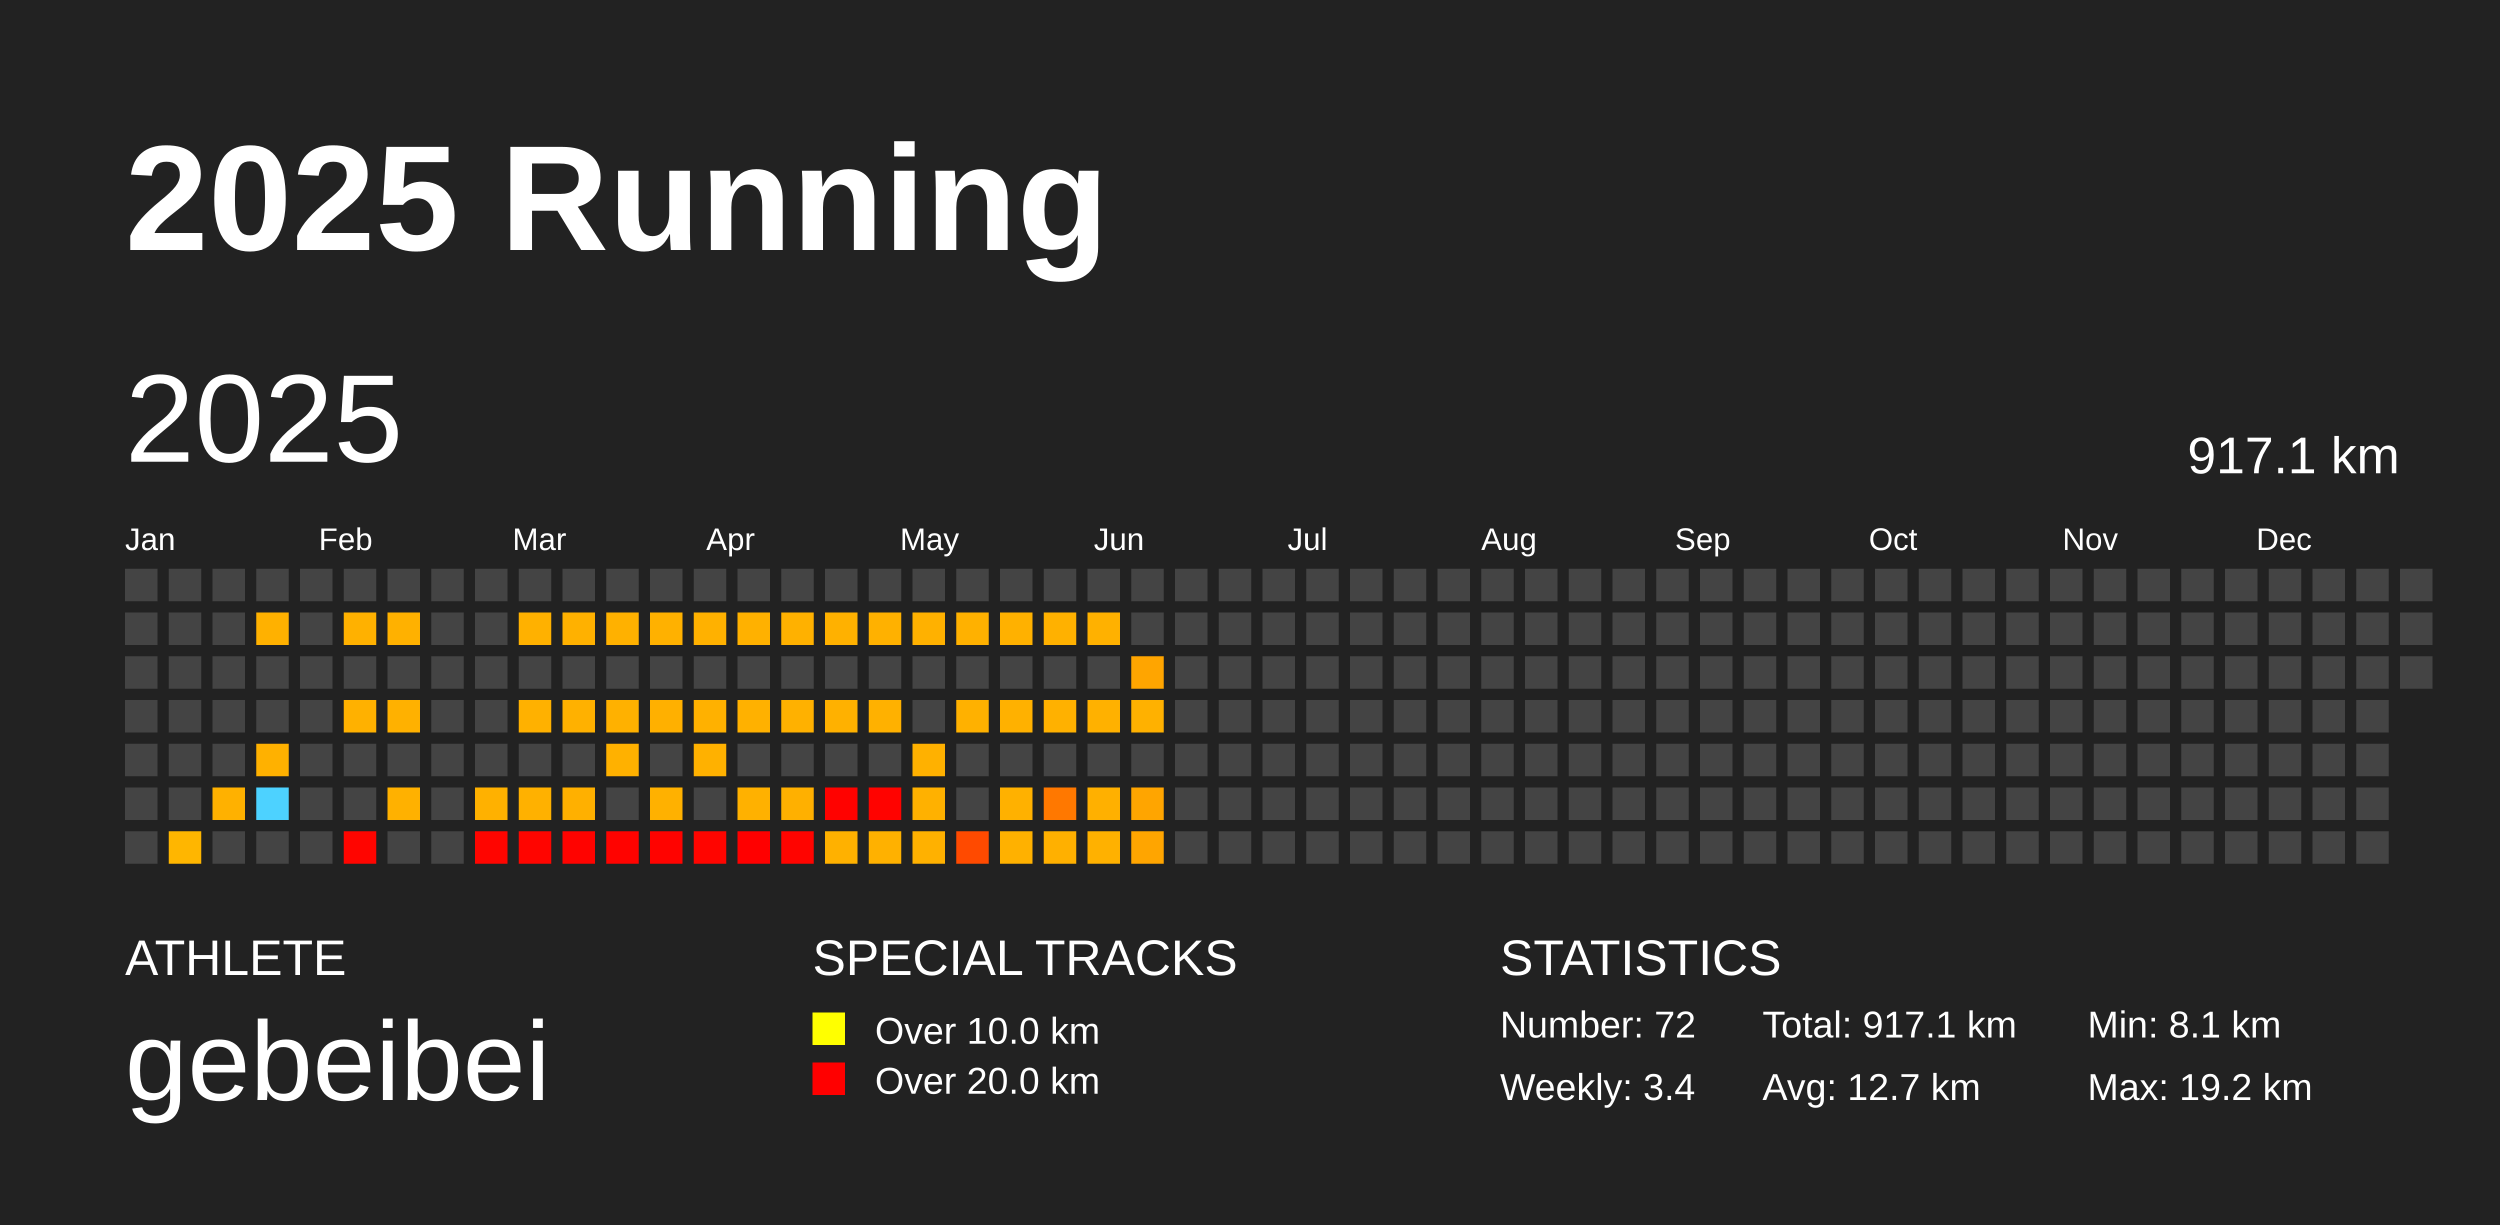
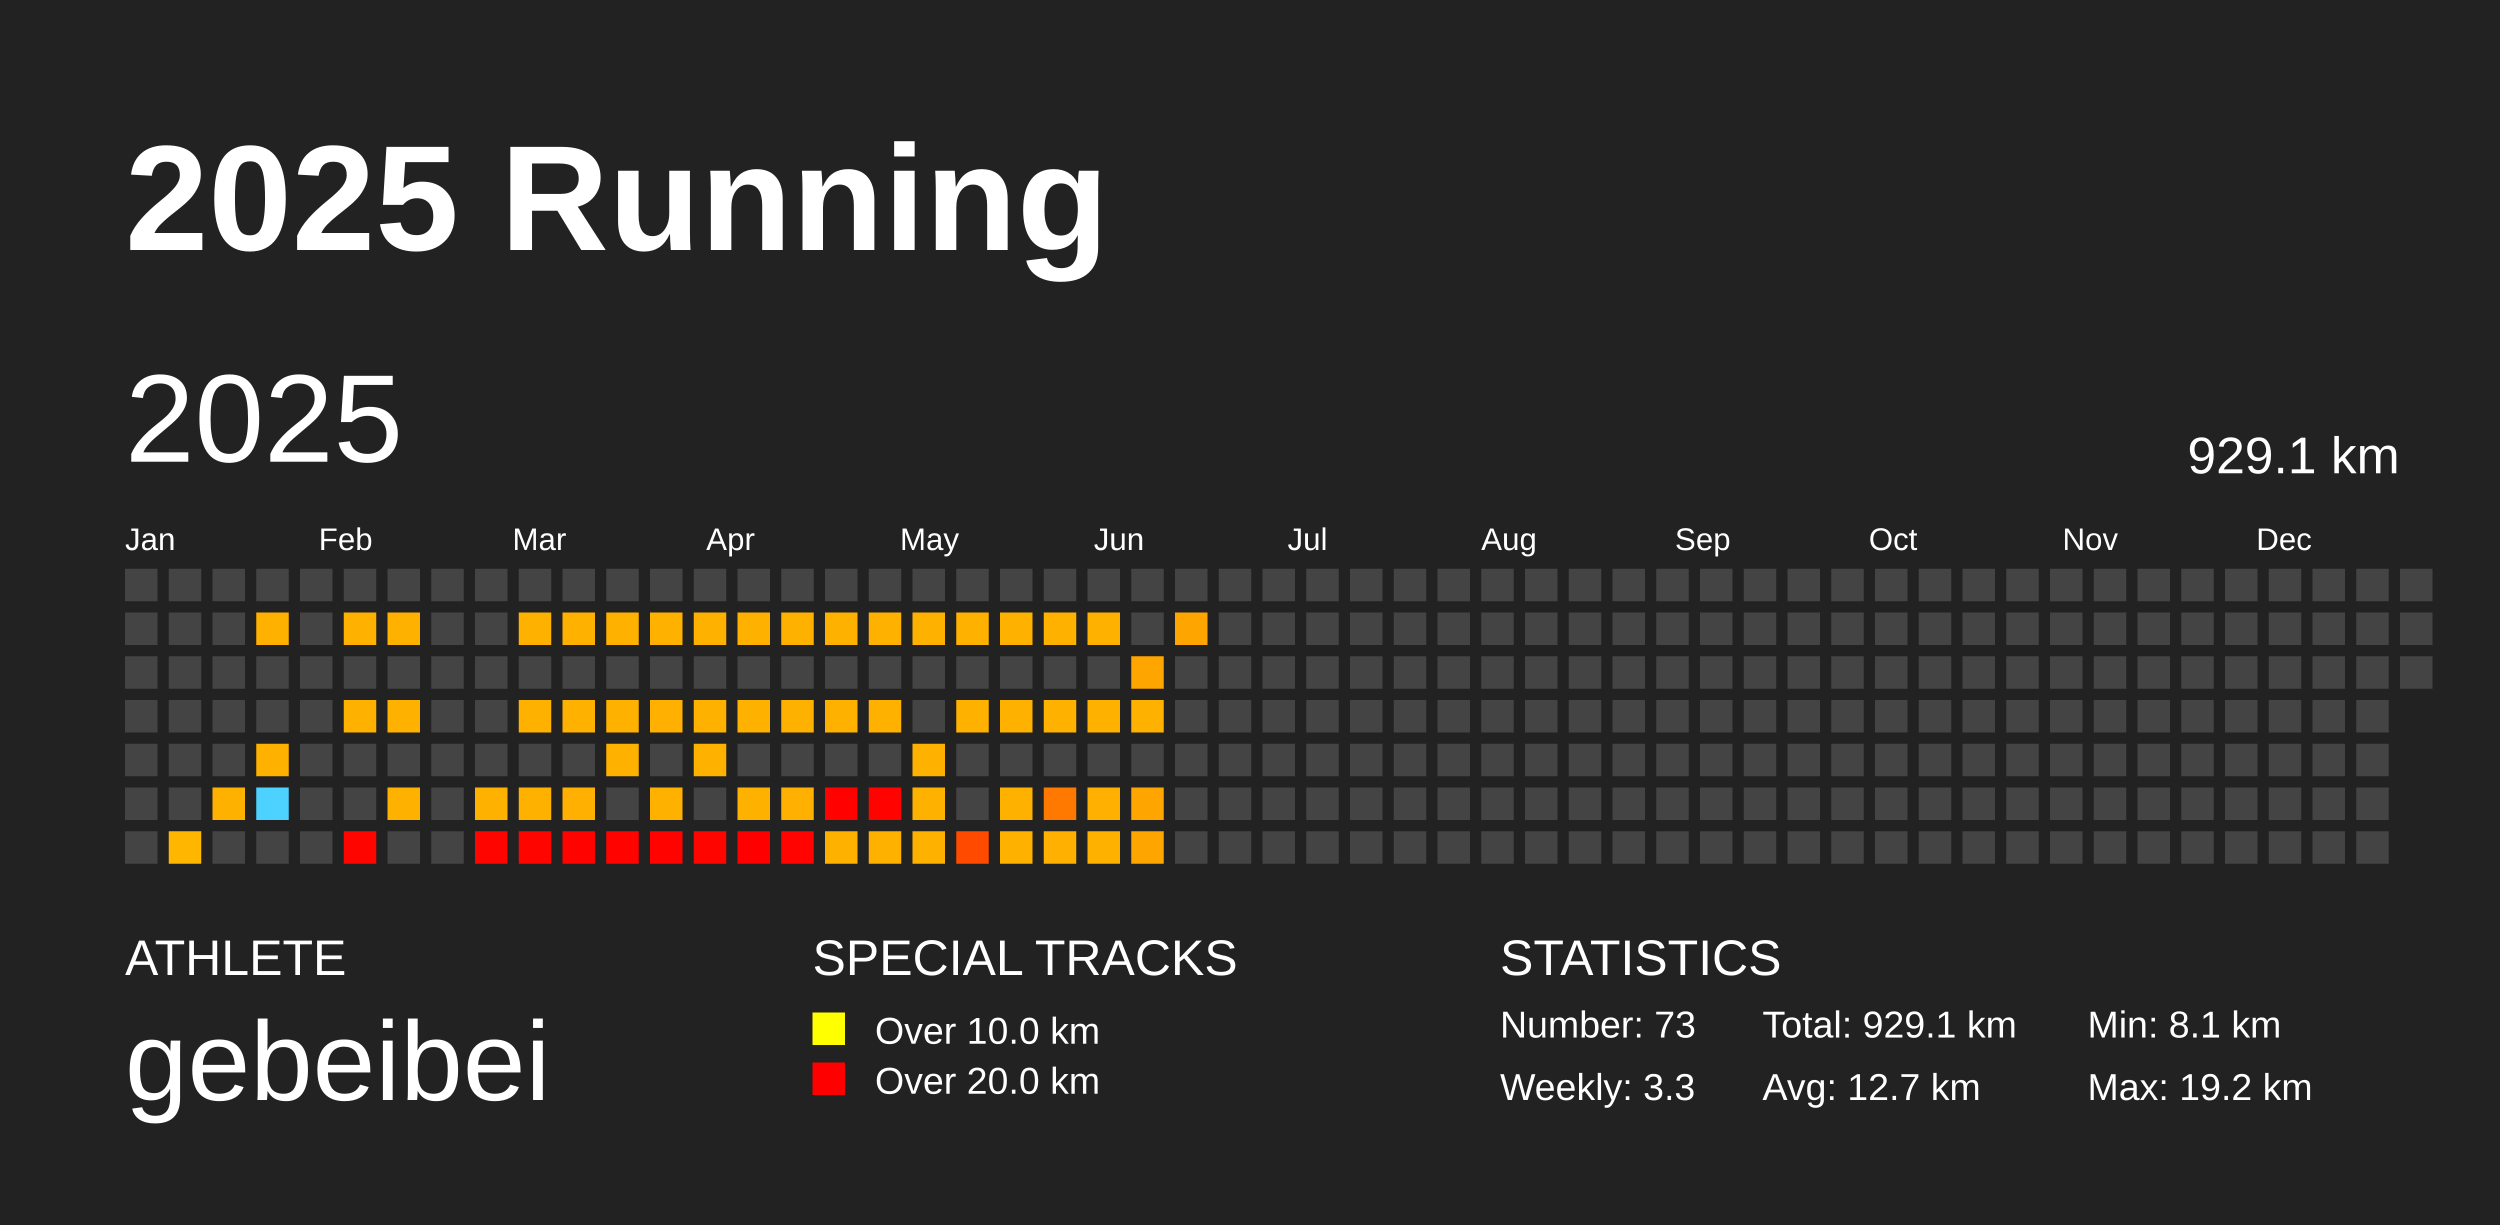
<svg xmlns="http://www.w3.org/2000/svg" baseProfile="full" height="98mm" version="1.1" viewBox="0,0,200,98" width="200mm">
  <defs />
  <rect fill="#222222" height="98" width="200" x="0" y="0" />
  <text fill="#FFFFFF" style="font-size:12px; font-family:Arial; font-weight:bold;" x="10" y="20">2025 Running</text>
  <text fill="#FFFFFF" style="font-size:4px; font-family:Arial" x="10" y="78">ATHLETE</text>
  <text fill="#FFFFFF" style="font-size:9px; font-family:Arial" x="10" y="88">gebeibei</text>
  <text fill="#FFFFFF" style="font-size:4px; font-family:Arial" x="65" y="78">SPECIAL TRACKS</text>
  <rect fill="yellow" height="2.6" width="2.6" x="65" y="81" />
  <text fill="#FFFFFF" style="font-size:3px; font-family:Arial" x="70" y="83.5">Over 10.0 km</text>
  <rect fill="red" height="2.6" width="2.6" x="65" y="85" />
  <text fill="#FFFFFF" style="font-size:3px; font-family:Arial" x="70" y="87.5">Over 20.0 km</text>
  <text fill="#FFFFFF" style="font-size:4px; font-family:Arial" x="120" y="78">STATISTICS</text>
-   <text fill="#FFFFFF" style="font-size:3px; font-family:Arial" x="120" y="83">Number: 72</text>
-   <text fill="#FFFFFF" style="font-size:3px; font-family:Arial" x="120" y="88">Weekly: 3.4</text>
-   <text fill="#FFFFFF" style="font-size:3px; font-family:Arial" x="141" y="83">Total: 917.1 km</text>
+   <text fill="#FFFFFF" style="font-size:3px; font-family:Arial" x="120" y="83">Number: 73</text>
+   <text fill="#FFFFFF" style="font-size:3px; font-family:Arial" x="120" y="88">Weekly: 3.3</text>
+   <text fill="#FFFFFF" style="font-size:3px; font-family:Arial" x="141" y="83">Total: 929.1 km</text>
  <text fill="#FFFFFF" style="font-size:3px; font-family:Arial" x="141" y="88">Avg: 12.7 km</text>
  <text fill="#FFFFFF" style="font-size:3px; font-family:Arial" x="167" y="83">Min: 8.1 km</text>
  <text fill="#FFFFFF" style="font-size:3px; font-family:Arial" x="167" y="88">Max: 19.2 km</text>
  <text dominant-baseline="hanging" fill="#FFFFFF" style="font-size:10.0px; font-family:Arial;" x="10" y="30">2025</text>
-   <text dominant-baseline="hanging" fill="#FFFFFF" style="font-size:4.125px; font-family:Arial;" x="175" y="35">917.1 km</text>
+   <text dominant-baseline="hanging" fill="#FFFFFF" style="font-size:4.125px; font-family:Arial;" x="175" y="35">929.1 km</text>
  <text fill="#FFFFFF" style="font-size:2.5px; font-family:Arial" x="10.0" y="44">Jan</text>
  <text fill="#FFFFFF" style="font-size:2.5px; font-family:Arial" x="25.5" y="44">Feb</text>
  <text fill="#FFFFFF" style="font-size:2.5px; font-family:Arial" x="41.0" y="44">Mar</text>
  <text fill="#FFFFFF" style="font-size:2.5px; font-family:Arial" x="56.5" y="44">Apr</text>
  <text fill="#FFFFFF" style="font-size:2.5px; font-family:Arial" x="72.0" y="44">May</text>
  <text fill="#FFFFFF" style="font-size:2.5px; font-family:Arial" x="87.5" y="44">Jun</text>
  <text fill="#FFFFFF" style="font-size:2.5px; font-family:Arial" x="103.0" y="44">Jul</text>
  <text fill="#FFFFFF" style="font-size:2.5px; font-family:Arial" x="118.5" y="44">Aug</text>
  <text fill="#FFFFFF" style="font-size:2.5px; font-family:Arial" x="134.0" y="44">Sep</text>
  <text fill="#FFFFFF" style="font-size:2.5px; font-family:Arial" x="149.5" y="44">Oct</text>
  <text fill="#FFFFFF" style="font-size:2.5px; font-family:Arial" x="165.0" y="44">Nov</text>
  <text fill="#FFFFFF" style="font-size:2.5px; font-family:Arial" x="180.5" y="44">Dec</text>
  <rect fill="#444444" height="2.6" width="2.6" x="10.0" y="45.5" />
  <rect fill="#444444" height="2.6" width="2.6" x="10.0" y="49.0" />
  <rect fill="#444444" height="2.6" width="2.6" x="10.0" y="52.5" />
  <rect fill="#444444" height="2.6" width="2.6" x="10.0" y="56.0" />
  <rect fill="#444444" height="2.6" width="2.6" x="10.0" y="59.5" />
  <rect fill="#444444" height="2.6" width="2.6" x="10.0" y="63.0" />
  <rect fill="#444444" height="2.6" width="2.6" x="10.0" y="66.5" />
  <rect fill="#444444" height="2.6" width="2.6" x="13.5" y="45.5" />
  <rect fill="#444444" height="2.6" width="2.6" x="13.5" y="49.0" />
  <rect fill="#444444" height="2.6" width="2.6" x="13.5" y="52.5" />
  <rect fill="#444444" height="2.6" width="2.6" x="13.5" y="56.0" />
  <rect fill="#444444" height="2.6" width="2.6" x="13.5" y="59.5" />
  <rect fill="#444444" height="2.6" width="2.6" x="13.5" y="63.0" />
  <rect fill="#ffb600" height="2.6" width="2.6" x="13.5" y="66.5" />
  <rect fill="#444444" height="2.6" width="2.6" x="17.0" y="45.5" />
  <rect fill="#444444" height="2.6" width="2.6" x="17.0" y="49.0" />
  <rect fill="#444444" height="2.6" width="2.6" x="17.0" y="52.5" />
  <rect fill="#444444" height="2.6" width="2.6" x="17.0" y="56.0" />
  <rect fill="#444444" height="2.6" width="2.6" x="17.0" y="59.5" />
  <rect fill="#ffb100" height="2.6" width="2.6" x="17.0" y="63.0" />
  <rect fill="#444444" height="2.6" width="2.6" x="17.0" y="66.5" />
  <rect fill="#444444" height="2.6" width="2.6" x="20.5" y="45.5" />
  <rect fill="#ffb100" height="2.6" width="2.6" x="20.5" y="49.0" />
  <rect fill="#444444" height="2.6" width="2.6" x="20.5" y="52.5" />
  <rect fill="#444444" height="2.6" width="2.6" x="20.5" y="56.0" />
  <rect fill="#ffb100" height="2.6" width="2.6" x="20.5" y="59.5" />
  <rect fill="#4dd2ff" height="2.6" width="2.6" x="20.5" y="63.0" />
  <rect fill="#444444" height="2.6" width="2.6" x="20.5" y="66.5" />
  <rect fill="#444444" height="2.6" width="2.6" x="24.0" y="45.5" />
  <rect fill="#444444" height="2.6" width="2.6" x="24.0" y="49.0" />
  <rect fill="#444444" height="2.6" width="2.6" x="24.0" y="52.5" />
  <rect fill="#444444" height="2.6" width="2.6" x="24.0" y="56.0" />
  <rect fill="#444444" height="2.6" width="2.6" x="24.0" y="59.5" />
  <rect fill="#444444" height="2.6" width="2.6" x="24.0" y="63.0" />
  <rect fill="#444444" height="2.6" width="2.6" x="24.0" y="66.5" />
  <rect fill="#444444" height="2.6" width="2.6" x="27.5" y="45.5" />
  <rect fill="#ffb100" height="2.6" width="2.6" x="27.5" y="49.0" />
  <rect fill="#444444" height="2.6" width="2.6" x="27.5" y="52.5" />
  <rect fill="#ffb100" height="2.6" width="2.6" x="27.5" y="56.0" />
  <rect fill="#444444" height="2.6" width="2.6" x="27.5" y="59.5" />
  <rect fill="#444444" height="2.6" width="2.6" x="27.5" y="63.0" />
  <rect fill="#ff0500" height="2.6" width="2.6" x="27.5" y="66.5" />
  <rect fill="#444444" height="2.6" width="2.6" x="31.0" y="45.5" />
  <rect fill="#ffb100" height="2.6" width="2.6" x="31.0" y="49.0" />
  <rect fill="#444444" height="2.6" width="2.6" x="31.0" y="52.5" />
  <rect fill="#ffb100" height="2.6" width="2.6" x="31.0" y="56.0" />
  <rect fill="#444444" height="2.6" width="2.6" x="31.0" y="59.5" />
  <rect fill="#ffb100" height="2.6" width="2.6" x="31.0" y="63.0" />
  <rect fill="#444444" height="2.6" width="2.6" x="31.0" y="66.5" />
  <rect fill="#444444" height="2.6" width="2.6" x="34.5" y="45.5" />
  <rect fill="#444444" height="2.6" width="2.6" x="34.5" y="49.0" />
  <rect fill="#444444" height="2.6" width="2.6" x="34.5" y="52.5" />
  <rect fill="#444444" height="2.6" width="2.6" x="34.5" y="56.0" />
  <rect fill="#444444" height="2.6" width="2.6" x="34.5" y="59.5" />
  <rect fill="#444444" height="2.6" width="2.6" x="34.5" y="63.0" />
  <rect fill="#444444" height="2.6" width="2.6" x="34.5" y="66.5" />
  <rect fill="#444444" height="2.6" width="2.6" x="38.0" y="45.5" />
  <rect fill="#444444" height="2.6" width="2.6" x="38.0" y="49.0" />
  <rect fill="#444444" height="2.6" width="2.6" x="38.0" y="52.5" />
  <rect fill="#444444" height="2.6" width="2.6" x="38.0" y="56.0" />
  <rect fill="#444444" height="2.6" width="2.6" x="38.0" y="59.5" />
  <rect fill="#ffb100" height="2.6" width="2.6" x="38.0" y="63.0" />
  <rect fill="#ff0500" height="2.6" width="2.6" x="38.0" y="66.5" />
  <rect fill="#444444" height="2.6" width="2.6" x="41.5" y="45.5" />
  <rect fill="#ffb100" height="2.6" width="2.6" x="41.5" y="49.0" />
  <rect fill="#444444" height="2.6" width="2.6" x="41.5" y="52.5" />
  <rect fill="#ffb100" height="2.6" width="2.6" x="41.5" y="56.0" />
  <rect fill="#444444" height="2.6" width="2.6" x="41.5" y="59.5" />
  <rect fill="#ffb100" height="2.6" width="2.6" x="41.5" y="63.0" />
  <rect fill="#ff0500" height="2.6" width="2.6" x="41.5" y="66.5" />
  <rect fill="#444444" height="2.6" width="2.6" x="45.0" y="45.5" />
  <rect fill="#ffb100" height="2.6" width="2.6" x="45.0" y="49.0" />
  <rect fill="#444444" height="2.6" width="2.6" x="45.0" y="52.5" />
  <rect fill="#ffb100" height="2.6" width="2.6" x="45.0" y="56.0" />
  <rect fill="#444444" height="2.6" width="2.6" x="45.0" y="59.5" />
  <rect fill="#ffb000" height="2.6" width="2.6" x="45.0" y="63.0" />
  <rect fill="#ff0300" height="2.6" width="2.6" x="45.0" y="66.5" />
  <rect fill="#444444" height="2.6" width="2.6" x="48.5" y="45.5" />
  <rect fill="#ffb100" height="2.6" width="2.6" x="48.5" y="49.0" />
  <rect fill="#444444" height="2.6" width="2.6" x="48.5" y="52.5" />
  <rect fill="#ffb100" height="2.6" width="2.6" x="48.5" y="56.0" />
  <rect fill="#ffb100" height="2.6" width="2.6" x="48.5" y="59.5" />
  <rect fill="#444444" height="2.6" width="2.6" x="48.5" y="63.0" />
  <rect fill="#ff0300" height="2.6" width="2.6" x="48.5" y="66.5" />
  <rect fill="#444444" height="2.6" width="2.6" x="52.0" y="45.5" />
  <rect fill="#ffb100" height="2.6" width="2.6" x="52.0" y="49.0" />
  <rect fill="#444444" height="2.6" width="2.6" x="52.0" y="52.5" />
  <rect fill="#ffb000" height="2.6" width="2.6" x="52.0" y="56.0" />
  <rect fill="#444444" height="2.6" width="2.6" x="52.0" y="59.5" />
  <rect fill="#ffb100" height="2.6" width="2.6" x="52.0" y="63.0" />
  <rect fill="#ff0300" height="2.6" width="2.6" x="52.0" y="66.5" />
  <rect fill="#444444" height="2.6" width="2.6" x="55.5" y="45.5" />
  <rect fill="#ffb100" height="2.6" width="2.6" x="55.5" y="49.0" />
  <rect fill="#444444" height="2.6" width="2.6" x="55.5" y="52.5" />
  <rect fill="#ffb100" height="2.6" width="2.6" x="55.5" y="56.0" />
  <rect fill="#ffb100" height="2.6" width="2.6" x="55.5" y="59.5" />
  <rect fill="#444444" height="2.6" width="2.6" x="55.5" y="63.0" />
  <rect fill="#ff0500" height="2.6" width="2.6" x="55.5" y="66.5" />
  <rect fill="#444444" height="2.6" width="2.6" x="59.0" y="45.5" />
  <rect fill="#ffb100" height="2.6" width="2.6" x="59.0" y="49.0" />
  <rect fill="#444444" height="2.6" width="2.6" x="59.0" y="52.5" />
  <rect fill="#ffb100" height="2.6" width="2.6" x="59.0" y="56.0" />
  <rect fill="#444444" height="2.6" width="2.6" x="59.0" y="59.5" />
  <rect fill="#ffb100" height="2.6" width="2.6" x="59.0" y="63.0" />
  <rect fill="#ff0000" height="2.6" width="2.6" x="59.0" y="66.5" />
  <rect fill="#444444" height="2.6" width="2.6" x="62.5" y="45.5" />
  <rect fill="#ffb100" height="2.6" width="2.6" x="62.5" y="49.0" />
  <rect fill="#444444" height="2.6" width="2.6" x="62.5" y="52.5" />
  <rect fill="#ffb100" height="2.6" width="2.6" x="62.5" y="56.0" />
  <rect fill="#444444" height="2.6" width="2.6" x="62.5" y="59.5" />
  <rect fill="#ffb000" height="2.6" width="2.6" x="62.5" y="63.0" />
  <rect fill="#ff0400" height="2.6" width="2.6" x="62.5" y="66.5" />
  <rect fill="#444444" height="2.6" width="2.6" x="66.0" y="45.5" />
  <rect fill="#ffb100" height="2.6" width="2.6" x="66.0" y="49.0" />
  <rect fill="#444444" height="2.6" width="2.6" x="66.0" y="52.5" />
  <rect fill="#ffb100" height="2.6" width="2.6" x="66.0" y="56.0" />
  <rect fill="#444444" height="2.6" width="2.6" x="66.0" y="59.5" />
  <rect fill="#ff0200" height="2.6" width="2.6" x="66.0" y="63.0" />
  <rect fill="#ffb100" height="2.6" width="2.6" x="66.0" y="66.5" />
  <rect fill="#444444" height="2.6" width="2.6" x="69.5" y="45.5" />
  <rect fill="#ffb100" height="2.6" width="2.6" x="69.5" y="49.0" />
  <rect fill="#444444" height="2.6" width="2.6" x="69.5" y="52.5" />
  <rect fill="#ffb100" height="2.6" width="2.6" x="69.5" y="56.0" />
  <rect fill="#444444" height="2.6" width="2.6" x="69.5" y="59.5" />
  <rect fill="#ff0300" height="2.6" width="2.6" x="69.5" y="63.0" />
  <rect fill="#ffb100" height="2.6" width="2.6" x="69.5" y="66.5" />
  <rect fill="#444444" height="2.6" width="2.6" x="73.0" y="45.5" />
  <rect fill="#ffb100" height="2.6" width="2.6" x="73.0" y="49.0" />
  <rect fill="#444444" height="2.6" width="2.6" x="73.0" y="52.5" />
  <rect fill="#444444" height="2.6" width="2.6" x="73.0" y="56.0" />
  <rect fill="#ffb100" height="2.6" width="2.6" x="73.0" y="59.5" />
  <rect fill="#ffb100" height="2.6" width="2.6" x="73.0" y="63.0" />
  <rect fill="#ffb100" height="2.6" width="2.6" x="73.0" y="66.5" />
  <rect fill="#444444" height="2.6" width="2.6" x="76.5" y="45.5" />
  <rect fill="#ffb100" height="2.6" width="2.6" x="76.5" y="49.0" />
  <rect fill="#444444" height="2.6" width="2.6" x="76.5" y="52.5" />
  <rect fill="#ffb100" height="2.6" width="2.6" x="76.5" y="56.0" />
  <rect fill="#444444" height="2.6" width="2.6" x="76.5" y="59.5" />
  <rect fill="#444444" height="2.6" width="2.6" x="76.5" y="63.0" />
  <rect fill="#ff4a00" height="2.6" width="2.6" x="76.5" y="66.5" />
  <rect fill="#444444" height="2.6" width="2.6" x="80.0" y="45.5" />
  <rect fill="#ffb100" height="2.6" width="2.6" x="80.0" y="49.0" />
  <rect fill="#444444" height="2.6" width="2.6" x="80.0" y="52.5" />
  <rect fill="#ffb100" height="2.6" width="2.6" x="80.0" y="56.0" />
  <rect fill="#444444" height="2.6" width="2.6" x="80.0" y="59.5" />
  <rect fill="#ffb100" height="2.6" width="2.6" x="80.0" y="63.0" />
  <rect fill="#ffb100" height="2.6" width="2.6" x="80.0" y="66.5" />
  <rect fill="#444444" height="2.6" width="2.6" x="83.5" y="45.5" />
  <rect fill="#ffb100" height="2.6" width="2.6" x="83.5" y="49.0" />
  <rect fill="#444444" height="2.6" width="2.6" x="83.5" y="52.5" />
  <rect fill="#ffb100" height="2.6" width="2.6" x="83.5" y="56.0" />
  <rect fill="#444444" height="2.6" width="2.6" x="83.5" y="59.5" />
  <rect fill="#ff7800" height="2.6" width="2.6" x="83.5" y="63.0" />
  <rect fill="#ffb000" height="2.6" width="2.6" x="83.5" y="66.5" />
  <rect fill="#444444" height="2.6" width="2.6" x="87.0" y="45.5" />
  <rect fill="#ffb100" height="2.6" width="2.6" x="87.0" y="49.0" />
  <rect fill="#444444" height="2.6" width="2.6" x="87.0" y="52.5" />
  <rect fill="#ffb100" height="2.6" width="2.6" x="87.0" y="56.0" />
  <rect fill="#444444" height="2.6" width="2.6" x="87.0" y="59.5" />
  <rect fill="#ffb000" height="2.6" width="2.6" x="87.0" y="63.0" />
  <rect fill="#ffb100" height="2.6" width="2.6" x="87.0" y="66.5" />
  <rect fill="#444444" height="2.6" width="2.6" x="90.5" y="45.5" />
  <rect fill="#444444" height="2.6" width="2.6" x="90.5" y="49.0" />
  <rect fill="#ffa500" height="2.6" width="2.6" x="90.5" y="52.5" />
  <rect fill="#ffb100" height="2.6" width="2.6" x="90.5" y="56.0" />
  <rect fill="#444444" height="2.6" width="2.6" x="90.5" y="59.5" />
  <rect fill="#ffa500" height="2.6" width="2.6" x="90.5" y="63.0" />
  <rect fill="#ffa500" height="2.6" width="2.6" x="90.5" y="66.5" />
  <rect fill="#444444" height="2.6" width="2.6" x="94.0" y="45.5" />
-   <rect fill="#444444" height="2.6" width="2.6" x="94.0" y="49.0" />
+   <rect fill="#ffa500" height="2.6" width="2.6" x="94.0" y="49.0" />
  <rect fill="#444444" height="2.6" width="2.6" x="94.0" y="52.5" />
  <rect fill="#444444" height="2.6" width="2.6" x="94.0" y="56.0" />
  <rect fill="#444444" height="2.6" width="2.6" x="94.0" y="59.5" />
  <rect fill="#444444" height="2.6" width="2.6" x="94.0" y="63.0" />
  <rect fill="#444444" height="2.6" width="2.6" x="94.0" y="66.5" />
  <rect fill="#444444" height="2.6" width="2.6" x="97.5" y="45.5" />
  <rect fill="#444444" height="2.6" width="2.6" x="97.5" y="49.0" />
  <rect fill="#444444" height="2.6" width="2.6" x="97.5" y="52.5" />
  <rect fill="#444444" height="2.6" width="2.6" x="97.5" y="56.0" />
  <rect fill="#444444" height="2.6" width="2.6" x="97.5" y="59.5" />
  <rect fill="#444444" height="2.6" width="2.6" x="97.5" y="63.0" />
  <rect fill="#444444" height="2.6" width="2.6" x="97.5" y="66.5" />
  <rect fill="#444444" height="2.6" width="2.6" x="101.0" y="45.5" />
  <rect fill="#444444" height="2.6" width="2.6" x="101.0" y="49.0" />
  <rect fill="#444444" height="2.6" width="2.6" x="101.0" y="52.5" />
  <rect fill="#444444" height="2.6" width="2.6" x="101.0" y="56.0" />
  <rect fill="#444444" height="2.6" width="2.6" x="101.0" y="59.5" />
  <rect fill="#444444" height="2.6" width="2.6" x="101.0" y="63.0" />
  <rect fill="#444444" height="2.6" width="2.6" x="101.0" y="66.5" />
  <rect fill="#444444" height="2.6" width="2.6" x="104.5" y="45.5" />
  <rect fill="#444444" height="2.6" width="2.6" x="104.5" y="49.0" />
  <rect fill="#444444" height="2.6" width="2.6" x="104.5" y="52.5" />
  <rect fill="#444444" height="2.6" width="2.6" x="104.5" y="56.0" />
  <rect fill="#444444" height="2.6" width="2.6" x="104.5" y="59.5" />
  <rect fill="#444444" height="2.6" width="2.6" x="104.5" y="63.0" />
  <rect fill="#444444" height="2.6" width="2.6" x="104.5" y="66.5" />
  <rect fill="#444444" height="2.6" width="2.6" x="108.0" y="45.5" />
  <rect fill="#444444" height="2.6" width="2.6" x="108.0" y="49.0" />
  <rect fill="#444444" height="2.6" width="2.6" x="108.0" y="52.5" />
  <rect fill="#444444" height="2.6" width="2.6" x="108.0" y="56.0" />
  <rect fill="#444444" height="2.6" width="2.6" x="108.0" y="59.5" />
  <rect fill="#444444" height="2.6" width="2.6" x="108.0" y="63.0" />
  <rect fill="#444444" height="2.6" width="2.6" x="108.0" y="66.5" />
  <rect fill="#444444" height="2.6" width="2.6" x="111.5" y="45.5" />
  <rect fill="#444444" height="2.6" width="2.6" x="111.5" y="49.0" />
  <rect fill="#444444" height="2.6" width="2.6" x="111.5" y="52.5" />
  <rect fill="#444444" height="2.6" width="2.6" x="111.5" y="56.0" />
  <rect fill="#444444" height="2.6" width="2.6" x="111.5" y="59.5" />
  <rect fill="#444444" height="2.6" width="2.6" x="111.5" y="63.0" />
  <rect fill="#444444" height="2.6" width="2.6" x="111.5" y="66.5" />
  <rect fill="#444444" height="2.6" width="2.6" x="115.0" y="45.5" />
  <rect fill="#444444" height="2.6" width="2.6" x="115.0" y="49.0" />
  <rect fill="#444444" height="2.6" width="2.6" x="115.0" y="52.5" />
  <rect fill="#444444" height="2.6" width="2.6" x="115.0" y="56.0" />
  <rect fill="#444444" height="2.6" width="2.6" x="115.0" y="59.5" />
  <rect fill="#444444" height="2.6" width="2.6" x="115.0" y="63.0" />
  <rect fill="#444444" height="2.6" width="2.6" x="115.0" y="66.5" />
  <rect fill="#444444" height="2.6" width="2.6" x="118.5" y="45.5" />
  <rect fill="#444444" height="2.6" width="2.6" x="118.5" y="49.0" />
  <rect fill="#444444" height="2.6" width="2.6" x="118.5" y="52.5" />
  <rect fill="#444444" height="2.6" width="2.6" x="118.5" y="56.0" />
  <rect fill="#444444" height="2.6" width="2.6" x="118.5" y="59.5" />
  <rect fill="#444444" height="2.6" width="2.6" x="118.5" y="63.0" />
  <rect fill="#444444" height="2.6" width="2.6" x="118.5" y="66.5" />
  <rect fill="#444444" height="2.6" width="2.6" x="122.0" y="45.5" />
  <rect fill="#444444" height="2.6" width="2.6" x="122.0" y="49.0" />
  <rect fill="#444444" height="2.6" width="2.6" x="122.0" y="52.5" />
  <rect fill="#444444" height="2.6" width="2.6" x="122.0" y="56.0" />
  <rect fill="#444444" height="2.6" width="2.6" x="122.0" y="59.5" />
  <rect fill="#444444" height="2.6" width="2.6" x="122.0" y="63.0" />
  <rect fill="#444444" height="2.6" width="2.6" x="122.0" y="66.5" />
  <rect fill="#444444" height="2.6" width="2.6" x="125.5" y="45.5" />
  <rect fill="#444444" height="2.6" width="2.6" x="125.5" y="49.0" />
  <rect fill="#444444" height="2.6" width="2.6" x="125.5" y="52.5" />
  <rect fill="#444444" height="2.6" width="2.6" x="125.5" y="56.0" />
  <rect fill="#444444" height="2.6" width="2.6" x="125.5" y="59.5" />
  <rect fill="#444444" height="2.6" width="2.6" x="125.5" y="63.0" />
  <rect fill="#444444" height="2.6" width="2.6" x="125.5" y="66.5" />
  <rect fill="#444444" height="2.6" width="2.6" x="129.0" y="45.5" />
  <rect fill="#444444" height="2.6" width="2.6" x="129.0" y="49.0" />
  <rect fill="#444444" height="2.6" width="2.6" x="129.0" y="52.5" />
  <rect fill="#444444" height="2.6" width="2.6" x="129.0" y="56.0" />
  <rect fill="#444444" height="2.6" width="2.6" x="129.0" y="59.5" />
  <rect fill="#444444" height="2.6" width="2.6" x="129.0" y="63.0" />
  <rect fill="#444444" height="2.6" width="2.6" x="129.0" y="66.5" />
  <rect fill="#444444" height="2.6" width="2.6" x="132.5" y="45.5" />
  <rect fill="#444444" height="2.6" width="2.6" x="132.5" y="49.0" />
  <rect fill="#444444" height="2.6" width="2.6" x="132.5" y="52.5" />
  <rect fill="#444444" height="2.6" width="2.6" x="132.5" y="56.0" />
  <rect fill="#444444" height="2.6" width="2.6" x="132.5" y="59.5" />
  <rect fill="#444444" height="2.6" width="2.6" x="132.5" y="63.0" />
  <rect fill="#444444" height="2.6" width="2.6" x="132.5" y="66.5" />
  <rect fill="#444444" height="2.6" width="2.6" x="136.0" y="45.5" />
  <rect fill="#444444" height="2.6" width="2.6" x="136.0" y="49.0" />
  <rect fill="#444444" height="2.6" width="2.6" x="136.0" y="52.5" />
  <rect fill="#444444" height="2.6" width="2.6" x="136.0" y="56.0" />
  <rect fill="#444444" height="2.6" width="2.6" x="136.0" y="59.5" />
  <rect fill="#444444" height="2.6" width="2.6" x="136.0" y="63.0" />
  <rect fill="#444444" height="2.6" width="2.6" x="136.0" y="66.5" />
  <rect fill="#444444" height="2.6" width="2.6" x="139.5" y="45.5" />
  <rect fill="#444444" height="2.6" width="2.6" x="139.5" y="49.0" />
  <rect fill="#444444" height="2.6" width="2.6" x="139.5" y="52.5" />
  <rect fill="#444444" height="2.6" width="2.6" x="139.5" y="56.0" />
  <rect fill="#444444" height="2.6" width="2.6" x="139.5" y="59.5" />
  <rect fill="#444444" height="2.6" width="2.6" x="139.5" y="63.0" />
  <rect fill="#444444" height="2.6" width="2.6" x="139.5" y="66.5" />
  <rect fill="#444444" height="2.6" width="2.6" x="143.0" y="45.5" />
  <rect fill="#444444" height="2.6" width="2.6" x="143.0" y="49.0" />
  <rect fill="#444444" height="2.6" width="2.6" x="143.0" y="52.5" />
  <rect fill="#444444" height="2.6" width="2.6" x="143.0" y="56.0" />
  <rect fill="#444444" height="2.6" width="2.6" x="143.0" y="59.5" />
  <rect fill="#444444" height="2.6" width="2.6" x="143.0" y="63.0" />
  <rect fill="#444444" height="2.6" width="2.6" x="143.0" y="66.5" />
  <rect fill="#444444" height="2.6" width="2.6" x="146.5" y="45.5" />
  <rect fill="#444444" height="2.6" width="2.6" x="146.5" y="49.0" />
  <rect fill="#444444" height="2.6" width="2.6" x="146.5" y="52.5" />
  <rect fill="#444444" height="2.6" width="2.6" x="146.5" y="56.0" />
  <rect fill="#444444" height="2.6" width="2.6" x="146.5" y="59.5" />
  <rect fill="#444444" height="2.6" width="2.6" x="146.5" y="63.0" />
  <rect fill="#444444" height="2.6" width="2.6" x="146.5" y="66.5" />
  <rect fill="#444444" height="2.6" width="2.6" x="150.0" y="45.5" />
  <rect fill="#444444" height="2.6" width="2.6" x="150.0" y="49.0" />
  <rect fill="#444444" height="2.6" width="2.6" x="150.0" y="52.5" />
  <rect fill="#444444" height="2.6" width="2.6" x="150.0" y="56.0" />
  <rect fill="#444444" height="2.6" width="2.6" x="150.0" y="59.5" />
  <rect fill="#444444" height="2.6" width="2.6" x="150.0" y="63.0" />
  <rect fill="#444444" height="2.6" width="2.6" x="150.0" y="66.5" />
  <rect fill="#444444" height="2.6" width="2.6" x="153.5" y="45.5" />
  <rect fill="#444444" height="2.6" width="2.6" x="153.5" y="49.0" />
  <rect fill="#444444" height="2.6" width="2.6" x="153.5" y="52.5" />
  <rect fill="#444444" height="2.6" width="2.6" x="153.5" y="56.0" />
  <rect fill="#444444" height="2.6" width="2.6" x="153.5" y="59.5" />
  <rect fill="#444444" height="2.6" width="2.6" x="153.5" y="63.0" />
  <rect fill="#444444" height="2.6" width="2.6" x="153.5" y="66.5" />
  <rect fill="#444444" height="2.6" width="2.6" x="157.0" y="45.5" />
  <rect fill="#444444" height="2.6" width="2.6" x="157.0" y="49.0" />
  <rect fill="#444444" height="2.6" width="2.6" x="157.0" y="52.5" />
  <rect fill="#444444" height="2.6" width="2.6" x="157.0" y="56.0" />
  <rect fill="#444444" height="2.6" width="2.6" x="157.0" y="59.5" />
  <rect fill="#444444" height="2.6" width="2.6" x="157.0" y="63.0" />
  <rect fill="#444444" height="2.6" width="2.6" x="157.0" y="66.5" />
  <rect fill="#444444" height="2.6" width="2.6" x="160.5" y="45.5" />
  <rect fill="#444444" height="2.6" width="2.6" x="160.5" y="49.0" />
  <rect fill="#444444" height="2.6" width="2.6" x="160.5" y="52.5" />
  <rect fill="#444444" height="2.6" width="2.6" x="160.5" y="56.0" />
  <rect fill="#444444" height="2.6" width="2.6" x="160.5" y="59.5" />
  <rect fill="#444444" height="2.6" width="2.6" x="160.5" y="63.0" />
  <rect fill="#444444" height="2.6" width="2.6" x="160.5" y="66.5" />
  <rect fill="#444444" height="2.6" width="2.6" x="164.0" y="45.5" />
  <rect fill="#444444" height="2.6" width="2.6" x="164.0" y="49.0" />
  <rect fill="#444444" height="2.6" width="2.6" x="164.0" y="52.5" />
  <rect fill="#444444" height="2.6" width="2.6" x="164.0" y="56.0" />
  <rect fill="#444444" height="2.6" width="2.6" x="164.0" y="59.5" />
  <rect fill="#444444" height="2.6" width="2.6" x="164.0" y="63.0" />
  <rect fill="#444444" height="2.6" width="2.6" x="164.0" y="66.5" />
  <rect fill="#444444" height="2.6" width="2.6" x="167.5" y="45.5" />
  <rect fill="#444444" height="2.6" width="2.6" x="167.5" y="49.0" />
  <rect fill="#444444" height="2.6" width="2.6" x="167.5" y="52.5" />
  <rect fill="#444444" height="2.6" width="2.6" x="167.5" y="56.0" />
  <rect fill="#444444" height="2.6" width="2.6" x="167.5" y="59.5" />
  <rect fill="#444444" height="2.6" width="2.6" x="167.5" y="63.0" />
  <rect fill="#444444" height="2.6" width="2.6" x="167.5" y="66.5" />
  <rect fill="#444444" height="2.6" width="2.6" x="171.0" y="45.5" />
  <rect fill="#444444" height="2.6" width="2.6" x="171.0" y="49.0" />
  <rect fill="#444444" height="2.6" width="2.6" x="171.0" y="52.5" />
  <rect fill="#444444" height="2.6" width="2.6" x="171.0" y="56.0" />
  <rect fill="#444444" height="2.6" width="2.6" x="171.0" y="59.5" />
  <rect fill="#444444" height="2.6" width="2.6" x="171.0" y="63.0" />
  <rect fill="#444444" height="2.6" width="2.6" x="171.0" y="66.5" />
  <rect fill="#444444" height="2.6" width="2.6" x="174.5" y="45.5" />
  <rect fill="#444444" height="2.6" width="2.6" x="174.5" y="49.0" />
  <rect fill="#444444" height="2.6" width="2.6" x="174.5" y="52.5" />
  <rect fill="#444444" height="2.6" width="2.6" x="174.5" y="56.0" />
  <rect fill="#444444" height="2.6" width="2.6" x="174.5" y="59.5" />
  <rect fill="#444444" height="2.6" width="2.6" x="174.5" y="63.0" />
  <rect fill="#444444" height="2.6" width="2.6" x="174.5" y="66.5" />
  <rect fill="#444444" height="2.6" width="2.6" x="178.0" y="45.5" />
  <rect fill="#444444" height="2.6" width="2.6" x="178.0" y="49.0" />
  <rect fill="#444444" height="2.6" width="2.6" x="178.0" y="52.5" />
  <rect fill="#444444" height="2.6" width="2.6" x="178.0" y="56.0" />
  <rect fill="#444444" height="2.6" width="2.6" x="178.0" y="59.5" />
  <rect fill="#444444" height="2.6" width="2.6" x="178.0" y="63.0" />
  <rect fill="#444444" height="2.6" width="2.6" x="178.0" y="66.5" />
  <rect fill="#444444" height="2.6" width="2.6" x="181.5" y="45.5" />
  <rect fill="#444444" height="2.6" width="2.6" x="181.5" y="49.0" />
  <rect fill="#444444" height="2.6" width="2.6" x="181.5" y="52.5" />
  <rect fill="#444444" height="2.6" width="2.6" x="181.5" y="56.0" />
  <rect fill="#444444" height="2.6" width="2.6" x="181.5" y="59.5" />
  <rect fill="#444444" height="2.6" width="2.6" x="181.5" y="63.0" />
  <rect fill="#444444" height="2.6" width="2.6" x="181.5" y="66.5" />
  <rect fill="#444444" height="2.6" width="2.6" x="185.0" y="45.5" />
  <rect fill="#444444" height="2.6" width="2.6" x="185.0" y="49.0" />
  <rect fill="#444444" height="2.6" width="2.6" x="185.0" y="52.5" />
  <rect fill="#444444" height="2.6" width="2.6" x="185.0" y="56.0" />
  <rect fill="#444444" height="2.6" width="2.6" x="185.0" y="59.5" />
  <rect fill="#444444" height="2.6" width="2.6" x="185.0" y="63.0" />
  <rect fill="#444444" height="2.6" width="2.6" x="185.0" y="66.5" />
  <rect fill="#444444" height="2.6" width="2.6" x="188.5" y="45.5" />
  <rect fill="#444444" height="2.6" width="2.6" x="188.5" y="49.0" />
  <rect fill="#444444" height="2.6" width="2.6" x="188.5" y="52.5" />
  <rect fill="#444444" height="2.6" width="2.6" x="188.5" y="56.0" />
  <rect fill="#444444" height="2.6" width="2.6" x="188.5" y="59.5" />
  <rect fill="#444444" height="2.6" width="2.6" x="188.5" y="63.0" />
  <rect fill="#444444" height="2.6" width="2.6" x="188.5" y="66.5" />
  <rect fill="#444444" height="2.6" width="2.6" x="192.0" y="45.5" />
  <rect fill="#444444" height="2.6" width="2.6" x="192.0" y="49.0" />
  <rect fill="#444444" height="2.6" width="2.6" x="192.0" y="52.5" />
</svg>
